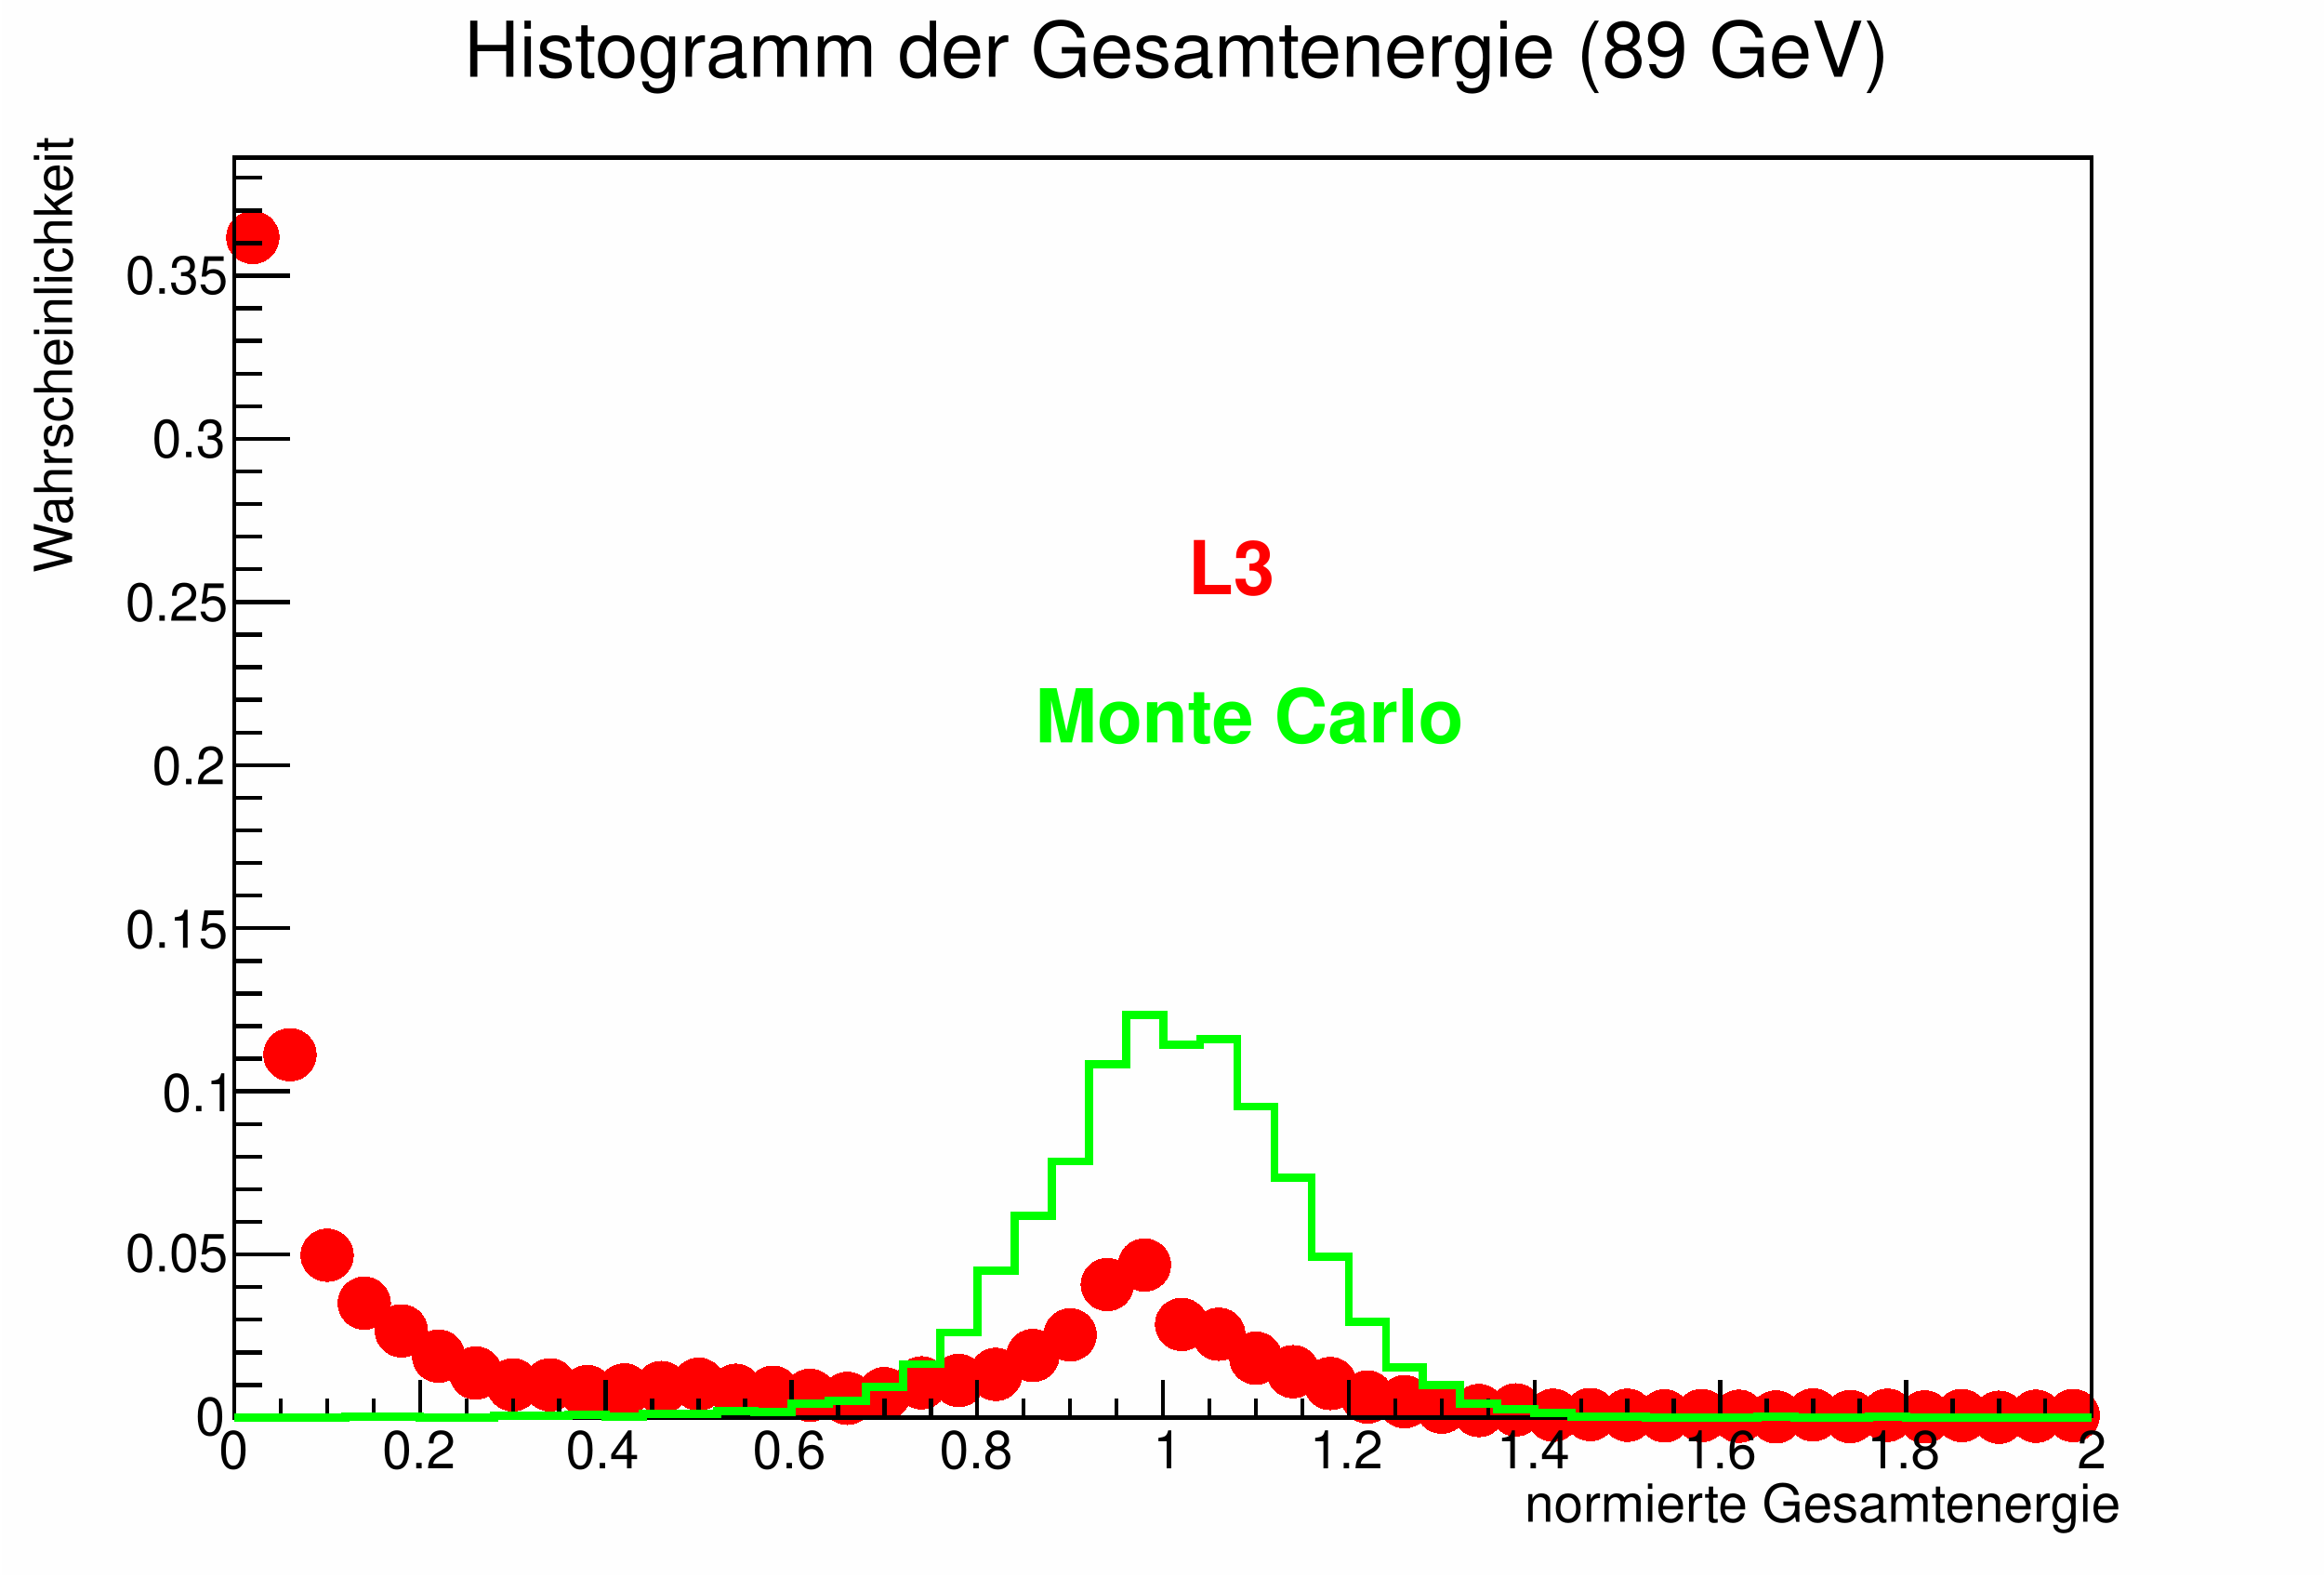
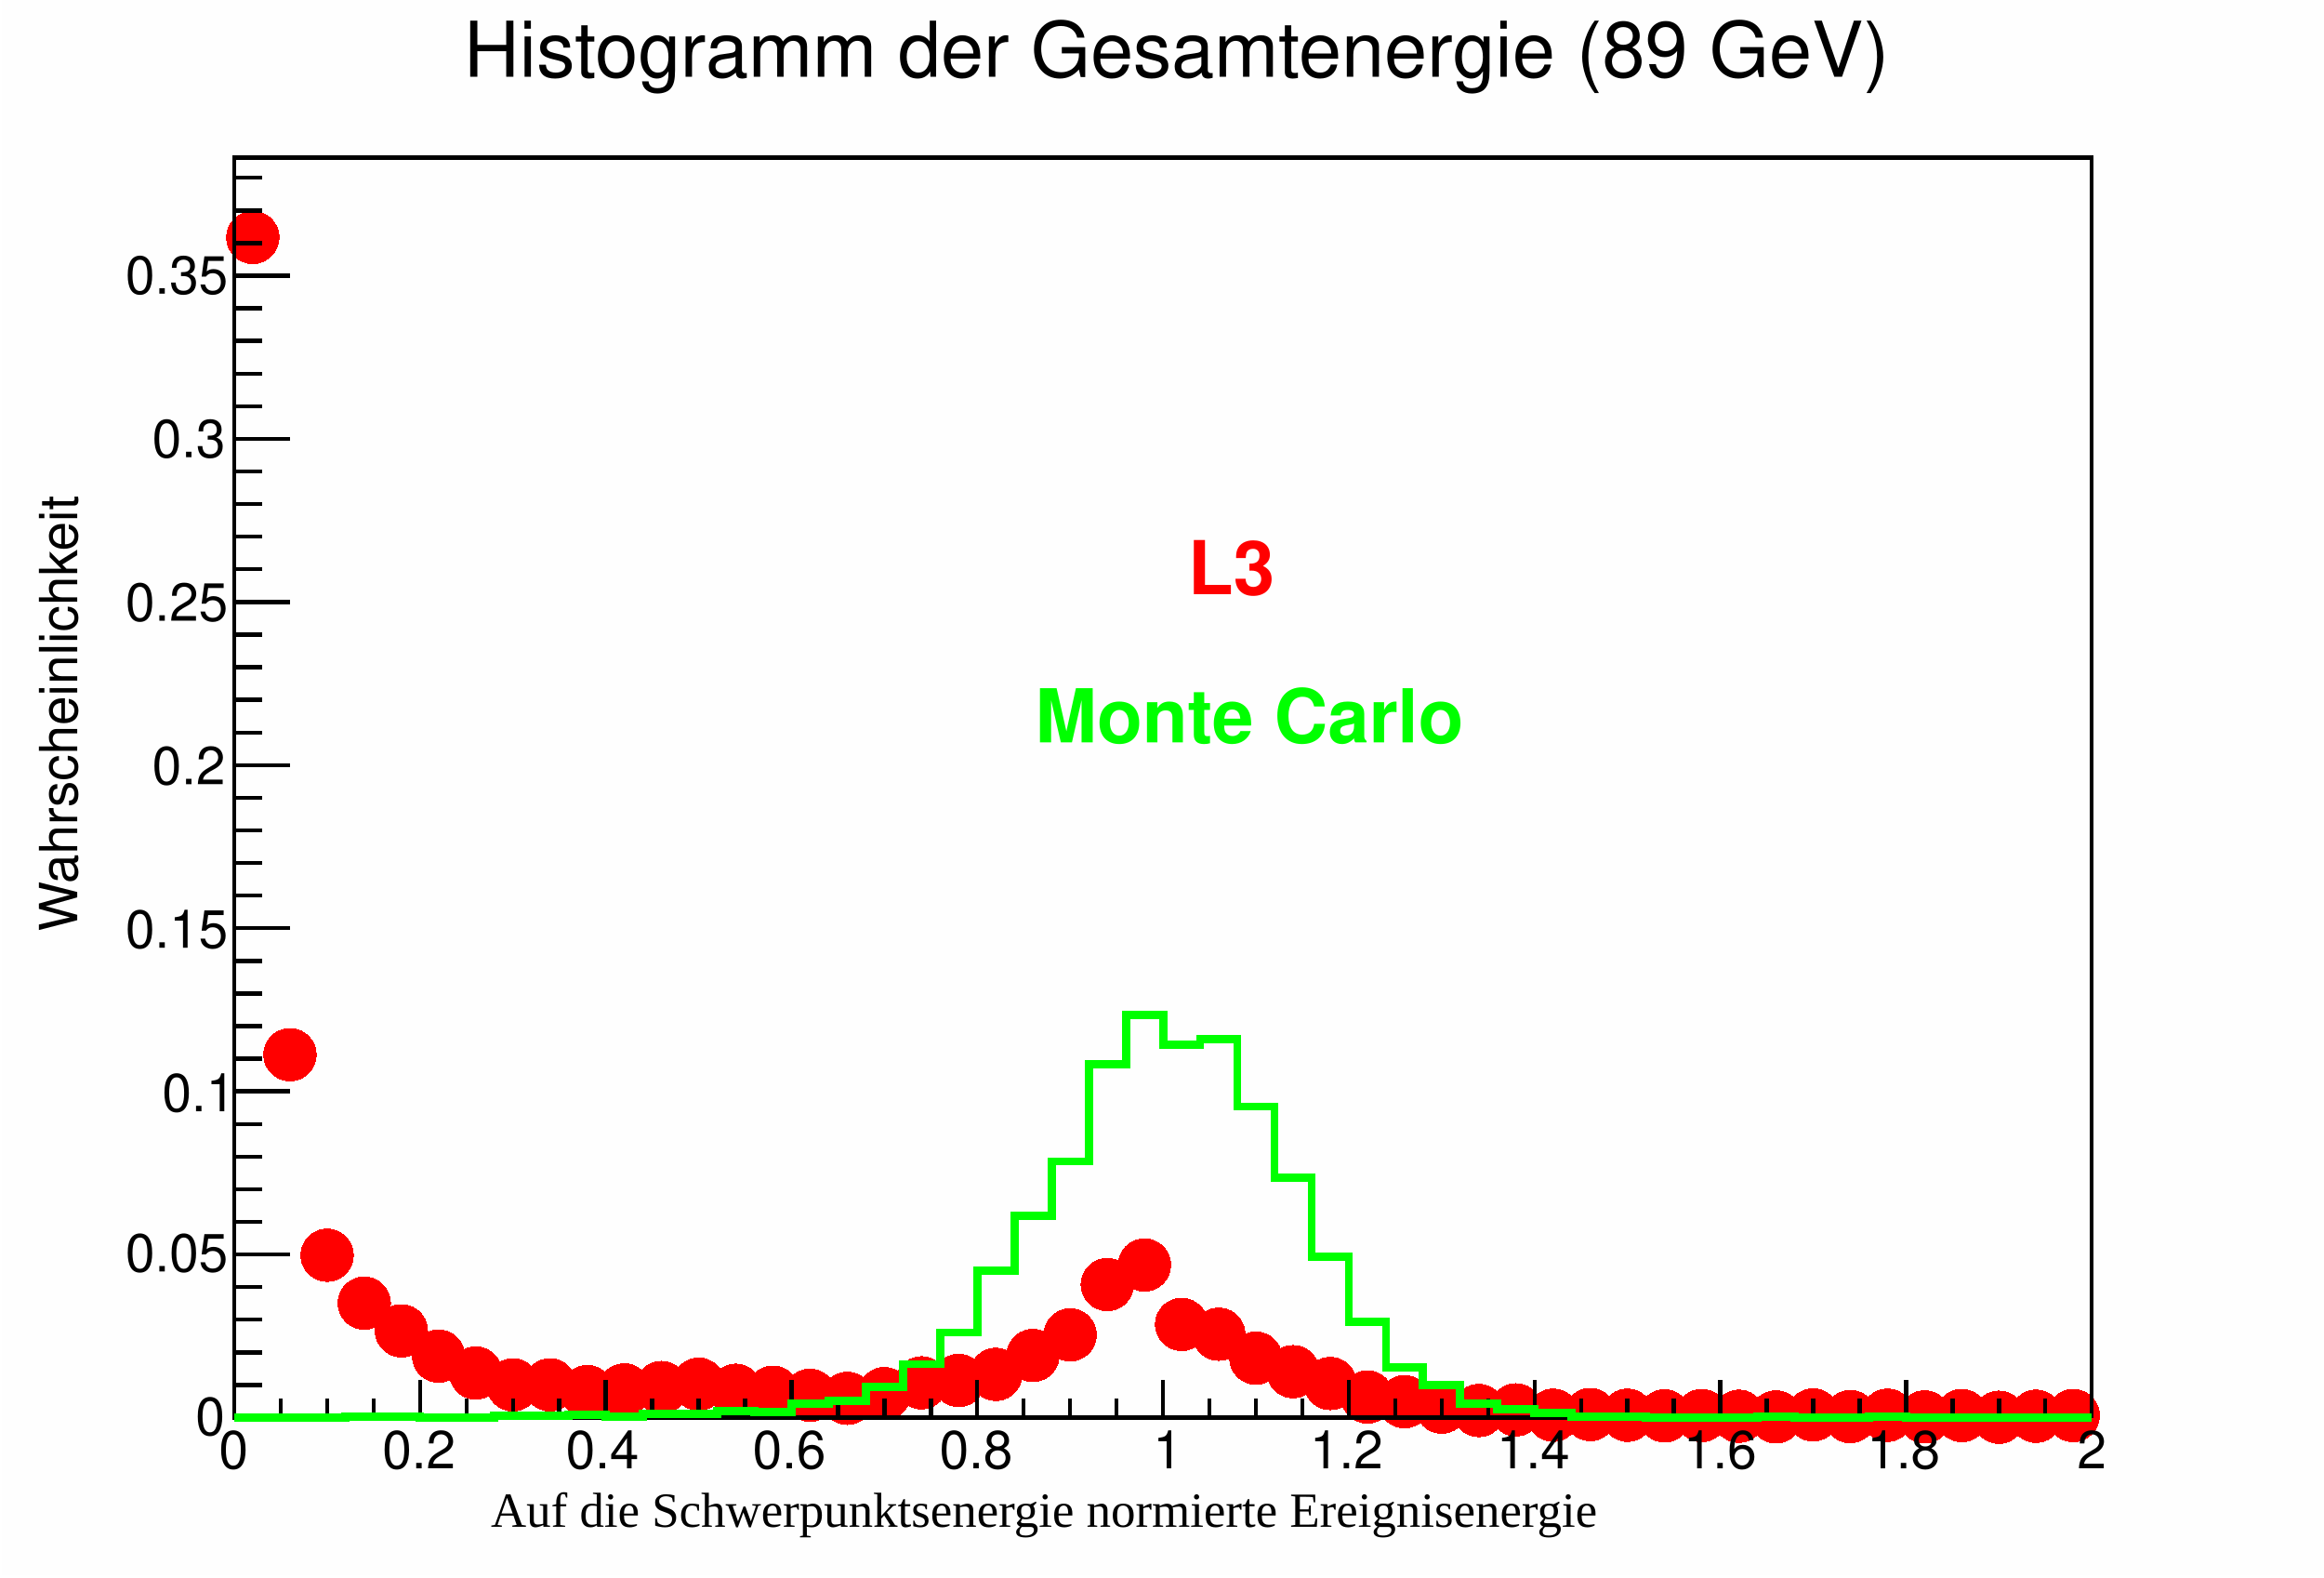
<svg xmlns="http://www.w3.org/2000/svg" width="567.429" height="384.969" viewBox="0 0 567.429 384.969" shape-rendering="crispEdges" version="1.1" id="svg157">
  <defs id="defs1" />
  <rect x="0.5" y="0" width="566.929" height="384.469" fill="#fefefe" id="rect1" />
  <rect x="57.193" y="38.447" width="453.543" height="307.575" fill="#fefefe" id="rect2" />
  <rect x="57.193" y="38.447" width="453.543" height="307.575" fill="none" stroke="black" id="rect3" />
  <rect x="57.193" y="38.447" width="453.543" height="307.575" fill="#fefefe" id="rect4" />
  <rect x="57.193" y="38.447" width="453.543" height="307.575" fill="none" stroke="black" id="rect5" />
  <g fill="#ff0000" id="g5">
    <circle cx="61.728" cy="57.965" r="6.516" id="circle5" />
  </g>
  <g fill="#ff0000" id="g6">
    <circle cx="70.799" cy="257.446" r="6.516" id="circle6" />
  </g>
  <g fill="#ff0000" id="g7">
    <circle cx="79.87" cy="306.39" r="6.516" id="circle7" />
  </g>
  <g fill="#ff0000" id="g8">
    <circle cx="88.941" cy="318.09" r="6.516" id="circle8" />
  </g>
  <g fill="#ff0000" id="g9">
    <circle cx="98.012" cy="324.846" r="6.516" id="circle9" />
  </g>
  <g fill="#ff0000" id="g10">
    <circle cx="107.083" cy="331.026" r="6.516" id="circle10" />
  </g>
  <g fill="#ff0000" id="g11">
    <circle cx="116.154" cy="335.146" r="6.516" id="circle11" />
  </g>
  <g fill="#ff0000" id="g12">
    <circle cx="125.224" cy="338.03" r="6.516" id="circle12" />
  </g>
  <g fill="#ff0000" id="g13">
    <circle cx="134.295" cy="338.03" r="6.516" id="circle13" />
  </g>
  <g fill="#ff0000" id="g14">
    <circle cx="143.366" cy="339.678" r="6.516" id="circle14" />
  </g>
  <g fill="#ff0000" id="g15">
    <circle cx="152.437" cy="339.266" r="6.516" id="circle15" />
  </g>
  <g fill="#ff0000" id="g16">
    <circle cx="161.508" cy="338.689" r="6.516" id="circle16" />
  </g>
  <g fill="#ff0000" id="g17">
    <circle cx="170.579" cy="337.865" r="6.516" id="circle17" />
  </g>
  <g fill="#ff0000" id="g18">
    <circle cx="179.65" cy="339.348" r="6.516" id="circle18" />
  </g>
  <g fill="#ff0000" id="g19">
    <circle cx="188.72" cy="339.843" r="6.516" id="circle19" />
  </g>
  <g fill="#ff0000" id="g20">
    <circle cx="197.791" cy="340.584" r="6.516" id="circle20" />
  </g>
  <g fill="#ff0000" id="g21">
    <circle cx="206.862" cy="341.326" r="6.516" id="circle21" />
  </g>
  <g fill="#ff0000" id="g22">
    <circle cx="215.933" cy="340.172" r="6.516" id="circle22" />
  </g>
  <g fill="#ff0000" id="g23">
    <circle cx="225.004" cy="337.535" r="6.516" id="circle23" />
  </g>
  <g fill="#ff0000" id="g24">
    <circle cx="234.075" cy="336.959" r="6.516" id="circle24" />
  </g>
  <g fill="#ff0000" id="g25">
    <circle cx="243.146" cy="335.476" r="6.516" id="circle25" />
  </g>
  <g fill="#ff0000" id="g26">
    <circle cx="252.217" cy="330.861" r="6.516" id="circle26" />
  </g>
  <g fill="#ff0000" id="g27">
    <circle cx="261.287" cy="325.835" r="6.516" id="circle27" />
  </g>
  <g fill="#ff0000" id="g28">
    <circle cx="270.358" cy="313.558" r="6.516" id="circle28" />
  </g>
  <g fill="#ff0000" id="g29">
    <circle cx="279.429" cy="308.779" r="6.516" id="circle29" />
  </g>
  <g fill="#ff0000" id="g30">
    <circle cx="288.5" cy="323.281" r="6.516" id="circle30" />
  </g>
  <g fill="#ff0000" id="g31">
    <circle cx="297.571" cy="325.67" r="6.516" id="circle31" />
  </g>
  <g fill="#ff0000" id="g32">
    <circle cx="306.642" cy="331.521" r="6.516" id="circle32" />
  </g>
  <g fill="#ff0000" id="g33">
    <circle cx="315.713" cy="334.816" r="6.516" id="circle33" />
  </g>
  <g fill="#ff0000" id="g34">
    <circle cx="324.783" cy="337.7" r="6.516" id="circle34" />
  </g>
  <g fill="#ff0000" id="g35">
    <circle cx="333.854" cy="340.996" r="6.516" id="circle35" />
  </g>
  <g fill="#ff0000" id="g36">
    <circle cx="342.925" cy="342.15" r="6.516" id="circle36" />
  </g>
  <g fill="#ff0000" id="g37">
    <circle cx="351.996" cy="343.468" r="6.516" id="circle37" />
  </g>
  <g fill="#ff0000" id="g38">
    <circle cx="361.067" cy="344.292" r="6.516" id="circle38" />
  </g>
  <g fill="#ff0000" id="g39">
    <circle cx="370.138" cy="344.127" r="6.516" id="circle39" />
  </g>
  <g fill="#ff0000" id="g40">
    <circle cx="379.209" cy="345.445" r="6.516" id="circle40" />
  </g>
  <g fill="#ff0000" id="g41">
    <circle cx="388.28" cy="345.281" r="6.516" id="circle41" />
  </g>
  <g fill="#ff0000" id="g42">
    <circle cx="397.35" cy="345.445" r="6.516" id="circle42" />
  </g>
  <g fill="#ff0000" id="g43">
    <circle cx="406.421" cy="345.61" r="6.516" id="circle43" />
  </g>
  <g fill="#ff0000" id="g44">
    <circle cx="415.492" cy="345.528" r="6.516" id="circle44" />
  </g>
  <g fill="#ff0000" id="g45">
    <circle cx="424.563" cy="345.693" r="6.516" id="circle45" />
  </g>
  <g fill="#ff0000" id="g46">
    <circle cx="433.634" cy="345.857" r="6.516" id="circle46" />
  </g>
  <g fill="#ff0000" id="g47">
    <circle cx="442.705" cy="345.363" r="6.516" id="circle47" />
  </g>
  <g fill="#ff0000" id="g48">
    <circle cx="451.776" cy="345.775" r="6.516" id="circle48" />
  </g>
  <g fill="#ff0000" id="g49">
    <circle cx="460.846" cy="345.445" r="6.516" id="circle49" />
  </g>
  <g fill="#ff0000" id="g50">
    <circle cx="469.917" cy="345.857" r="6.516" id="circle50" />
  </g>
  <g fill="#ff0000" id="g51">
    <circle cx="478.988" cy="345.528" r="6.516" id="circle51" />
  </g>
  <g fill="#ff0000" id="g52">
    <circle cx="488.059" cy="345.94" r="6.516" id="circle52" />
  </g>
  <g fill="#ff0000" id="g53">
    <circle cx="497.13" cy="345.693" r="6.516" id="circle53" />
  </g>
  <g fill="#ff0000" id="g54">
    <circle cx="506.201" cy="345.528" r="6.516" id="circle54" />
  </g>
  <path d="M57.193,346.022h 453.543" fill="none" stroke="black" id="path54" />
  <path d="M57.193,336.795v 9.227" fill="none" stroke="black" id="path55" />
  <path d="M68.531,341.409v 4.614" fill="none" stroke="black" id="path56" />
  <path d="M79.87,341.409v 4.614" fill="none" stroke="black" id="path57" />
  <path d="M91.209,341.409v 4.614" fill="none" stroke="black" id="path58" />
  <path d="M102.547,336.795v 9.227" fill="none" stroke="black" id="path59" />
  <path d="M113.886,341.409v 4.614" fill="none" stroke="black" id="path60" />
  <path d="M125.224,341.409v 4.614" fill="none" stroke="black" id="path61" />
  <path d="M136.563,341.409v 4.614" fill="none" stroke="black" id="path62" />
  <path d="M147.902,336.795v 9.227" fill="none" stroke="black" id="path63" />
  <path d="M159.24,341.409v 4.614" fill="none" stroke="black" id="path64" />
  <path d="M170.579,341.409v 4.614" fill="none" stroke="black" id="path65" />
  <path d="M181.917,341.409v 4.614" fill="none" stroke="black" id="path66" />
  <path d="M193.256,336.795v 9.227" fill="none" stroke="black" id="path67" />
  <path d="M204.594,341.409v 4.614" fill="none" stroke="black" id="path68" />
  <path d="M215.933,341.409v 4.614" fill="none" stroke="black" id="path69" />
  <path d="M227.272,341.409v 4.614" fill="none" stroke="black" id="path70" />
  <path d="M238.61,336.795v 9.227" fill="none" stroke="black" id="path71" />
  <path d="M249.949,341.409v 4.614" fill="none" stroke="black" id="path72" />
  <path d="M261.287,341.409v 4.614" fill="none" stroke="black" id="path73" />
  <path d="M272.626,341.409v 4.614" fill="none" stroke="black" id="path74" />
  <path d="M283.965,336.795v 9.227" fill="none" stroke="black" id="path75" />
  <path d="M295.303,341.409v 4.614" fill="none" stroke="black" id="path76" />
  <path d="M306.642,341.409v 4.614" fill="none" stroke="black" id="path77" />
  <path d="M317.98,341.409v 4.614" fill="none" stroke="black" id="path78" />
  <path d="M329.319,336.795v 9.227" fill="none" stroke="black" id="path79" />
  <path d="M340.657,341.409v 4.614" fill="none" stroke="black" id="path80" />
  <path d="M351.996,341.409v 4.614" fill="none" stroke="black" id="path81" />
  <path d="M363.335,341.409v 4.614" fill="none" stroke="black" id="path82" />
  <path d="M374.673,336.795v 9.227" fill="none" stroke="black" id="path83" />
  <path d="M386.012,341.409v 4.614" fill="none" stroke="black" id="path84" />
  <path d="M397.35,341.409v 4.614" fill="none" stroke="black" id="path85" />
  <path d="M408.689,341.409v 4.614" fill="none" stroke="black" id="path86" />
  <path d="M420.028,336.795v 9.227" fill="none" stroke="black" id="path87" />
  <path d="M431.366,341.409v 4.614" fill="none" stroke="black" id="path88" />
  <path d="M442.705,341.409v 4.614" fill="none" stroke="black" id="path89" />
  <path d="M454.043,341.409v 4.614" fill="none" stroke="black" id="path90" />
  <path d="M465.382,336.795v 9.227" fill="none" stroke="black" id="path91" />
  <path d="M476.72,341.409v 4.614" fill="none" stroke="black" id="path92" />
  <path d="M488.059,341.409v 4.614" fill="none" stroke="black" id="path93" />
  <path d="M499.398,341.409v 4.614" fill="none" stroke="black" id="path94" />
  <path d="M510.736,336.795v 9.227" fill="none" stroke="black" id="path95" />
  <text xml:space="preserve" x="53.446" y="358.403" fill="black" font-size="12.845" font-family="Helvetica" id="text95">0</text>
  <text xml:space="preserve" x="93.359" y="358.403" fill="black" font-size="12.845" font-family="Helvetica" id="text96">0.2</text>
  <text xml:space="preserve" x="138.16" y="358.403" fill="black" font-size="12.845" font-family="Helvetica" id="text97">0.4</text>
  <text xml:space="preserve" x="183.775" y="358.403" fill="black" font-size="12.845" font-family="Helvetica" id="text98">0.6</text>
  <text xml:space="preserve" x="229.389" y="358.403" fill="black" font-size="12.845" font-family="Helvetica" id="text99">0.8</text>
  <text xml:space="preserve" x="281.521" y="358.403" fill="black" font-size="12.845" font-family="Helvetica" id="text100">1</text>
  <text xml:space="preserve" x="319.805" y="358.403" fill="black" font-size="12.845" font-family="Helvetica" id="text101">1.2</text>
  <text xml:space="preserve" x="365.42" y="358.403" fill="black" font-size="12.845" font-family="Helvetica" id="text102">1.4</text>
  <text xml:space="preserve" x="411.035" y="358.403" fill="black" font-size="12.845" font-family="Helvetica" id="text103">1.6</text>
  <text xml:space="preserve" x="455.835" y="358.403" fill="black" font-size="12.845" font-family="Helvetica" id="text104">1.8</text>
  <text xml:space="preserve" x="507.152" y="358.403" fill="black" font-size="12.845" font-family="Helvetica" id="text105">2</text>
-   <text xml:space="preserve" x="368.678" y="371.436" fill="black" font-size="12.845" font-family="Helvetica" id="text106"> normierte Gesamtenergie</text>
  <path d="M57.193,346.022v -307.575" fill="none" stroke="black" id="path106" />
  <path d="M70.799,346.022h -13.606" fill="none" stroke="black" id="path107" />
  <path d="M63.996,338.059h -6.803" fill="none" stroke="black" id="path108" />
  <path d="M63.996,330.095h -6.803" fill="none" stroke="black" id="path109" />
  <path d="M63.996,322.131h -6.803" fill="none" stroke="black" id="path110" />
  <path d="M63.996,314.168h -6.803" fill="none" stroke="black" id="path111" />
  <path d="M70.799,306.204h -13.606" fill="none" stroke="black" id="path112" />
  <path d="M63.996,298.241h -6.803" fill="none" stroke="black" id="path113" />
  <path d="M63.996,290.277h -6.803" fill="none" stroke="black" id="path114" />
  <path d="M63.996,282.314h -6.803" fill="none" stroke="black" id="path115" />
  <path d="M63.996,274.35h -6.803" fill="none" stroke="black" id="path116" />
  <path d="M70.799,266.386h -13.606" fill="none" stroke="black" id="path117" />
  <path d="M63.996,258.423h -6.803" fill="none" stroke="black" id="path118" />
  <path d="M63.996,250.459h -6.803" fill="none" stroke="black" id="path119" />
  <path d="M63.996,242.496h -6.803" fill="none" stroke="black" id="path120" />
  <path d="M63.996,234.532h -6.803" fill="none" stroke="black" id="path121" />
  <path d="M70.799,226.568h -13.606" fill="none" stroke="black" id="path122" />
  <path d="M63.996,218.605h -6.803" fill="none" stroke="black" id="path123" />
  <path d="M63.996,210.641h -6.803" fill="none" stroke="black" id="path124" />
  <path d="M63.996,202.678h -6.803" fill="none" stroke="black" id="path125" />
  <path d="M63.996,194.714h -6.803" fill="none" stroke="black" id="path126" />
  <path d="M70.799,186.75h -13.606" fill="none" stroke="black" id="path127" />
  <path d="M63.996,178.787h -6.803" fill="none" stroke="black" id="path128" />
  <path d="M63.996,170.823h -6.803" fill="none" stroke="black" id="path129" />
  <path d="M63.996,162.86h -6.803" fill="none" stroke="black" id="path130" />
  <path d="M63.996,154.896h -6.803" fill="none" stroke="black" id="path131" />
  <path d="M70.799,146.932h -13.606" fill="none" stroke="black" id="path132" />
  <path d="M63.996,138.969h -6.803" fill="none" stroke="black" id="path133" />
  <path d="M63.996,131.005h -6.803" fill="none" stroke="black" id="path134" />
  <path d="M63.996,123.042h -6.803" fill="none" stroke="black" id="path135" />
  <path d="M63.996,115.078h -6.803" fill="none" stroke="black" id="path136" />
  <path d="M70.799,107.115h -13.606" fill="none" stroke="black" id="path137" />
  <path d="M63.996,99.151h -6.803" fill="none" stroke="black" id="path138" />
  <path d="M63.996,91.187h -6.803" fill="none" stroke="black" id="path139" />
  <path d="M63.996,83.224h -6.803" fill="none" stroke="black" id="path140" />
  <path d="M63.996,75.26h -6.803" fill="none" stroke="black" id="path141" />
  <path d="M70.799,67.297h -13.606" fill="none" stroke="black" id="path142" />
  <path d="M70.799,67.297h -13.606" fill="none" stroke="black" id="path143" />
  <path d="M63.996,59.333h -6.803" fill="none" stroke="black" id="path144" />
  <path d="M63.996,51.369h -6.803" fill="none" stroke="black" id="path145" />
  <path d="M63.996,43.406h -6.803" fill="none" stroke="black" id="path146" />
  <text xml:space="preserve" x="47.744" y="350.258" fill="black" font-size="12.845" font-family="Helvetica" id="text146">0</text>
  <text xml:space="preserve" x="30.639" y="310.345" fill="black" font-size="12.845" font-family="Helvetica" id="text147">0.05</text>
  <text xml:space="preserve" x="39.599" y="271.246" fill="black" font-size="12.845" font-family="Helvetica" id="text148">0.1</text>
  <text xml:space="preserve" x="30.639" y="231.333" fill="black" font-size="12.845" font-family="Helvetica" id="text149">0.15</text>
  <text xml:space="preserve" x="37.155" y="191.42" fill="black" font-size="12.845" font-family="Helvetica" id="text150">0.2</text>
  <text xml:space="preserve" x="30.639" y="151.507" fill="black" font-size="12.845" font-family="Helvetica" id="text151">0.25</text>
  <text xml:space="preserve" x="37.155" y="111.594" fill="black" font-size="12.845" font-family="Helvetica" id="text152">0.3</text>
  <text xml:space="preserve" x="30.639" y="71.681" fill="black" font-size="12.845" font-family="Helvetica" id="text153">0.35</text>
-   <g transform="rotate(-90,17.6056,143.361)" id="g154">
-     <text xml:space="preserve" x="17.606" y="143.361" fill="black" font-size="12.845" font-family="Helvetica" id="text154"> Wahrscheinlichkeit</text>
+   <g transform="rotate(-90,61.9806,186.486)" id="g154">
+     <text xml:space="preserve" x="17.606" y="143.361" fill="#000000" font-size="12.845px" font-family="Helvetica" id="text154"> Wahrscheinlichkeit</text>
  </g>
  <path d="M57.193,346.022h 9.071v -0.08h 9.071v 0.08h 9.071v -0.159h 18.142v 0.08h 18.142v -0.319h 18.142v -0.319h 9.071v 0.398h 9.071v -0.558h 9.071v -0.08h 9.071v -0.558h 9.071v 0.159h  9.071v -2.071h 9.071v -0.717h 9.071v -3.266h 9.071v -5.655h 9.071v -7.726h 9.071v -15.054h 9.071v -13.461h 9.071v -13.222h 9.071v -23.657h 9.071v -12.027h 9.071v 7.169h 9.071v -1.354h 9.071v 16.488h  9.071v 17.284h 9.071v 19.355h 9.071v 15.851h 9.071v 11.231h 9.071v 4.301h 9.071v 4.46h 9.071v 1.434h 9.071v 0.797h 9.071v 1.035h 9.071v -0.08h 9.071v 0.159h 27.213v -0.08h 9.071v 0.159h 18.142v  -0.159h 9.071v 0.159h 36.283v -0.08h 9.071" fill="none" stroke="#00ff00" stroke-width="2" id="path154" />
  <text xml:space="preserve" x="108.021" y="18.735" fill="black" font-size="18.794" font-family="Helvetica" id="text155"> Histogramm der Gesamtenergie (89 GeV)</text>
  <text xml:space="preserve" x="290.036" y="145.035" fill="#ff0000" font-size="18.136px" font-family="Helvetica" font-weight="bold" id="text156">L3</text>
  <text xml:space="preserve" x="252.716" y="181.198" fill="#00ff00" font-size="18.136px" font-family="Helvetica" font-weight="bold" id="text157">Monte Carlo</text>
+   <text xml:space="preserve" style="text-align:start;writing-mode:lr-tb;direction:ltr;text-anchor:start;fill:#000000" x="117.5" y="372.676" id="text2">
+     <tspan id="tspan2" x="117.5" y="372.676"> Auf die Schwerpunktsenergie normierte Ereignisenergie</tspan>
+   </text>
</svg>
